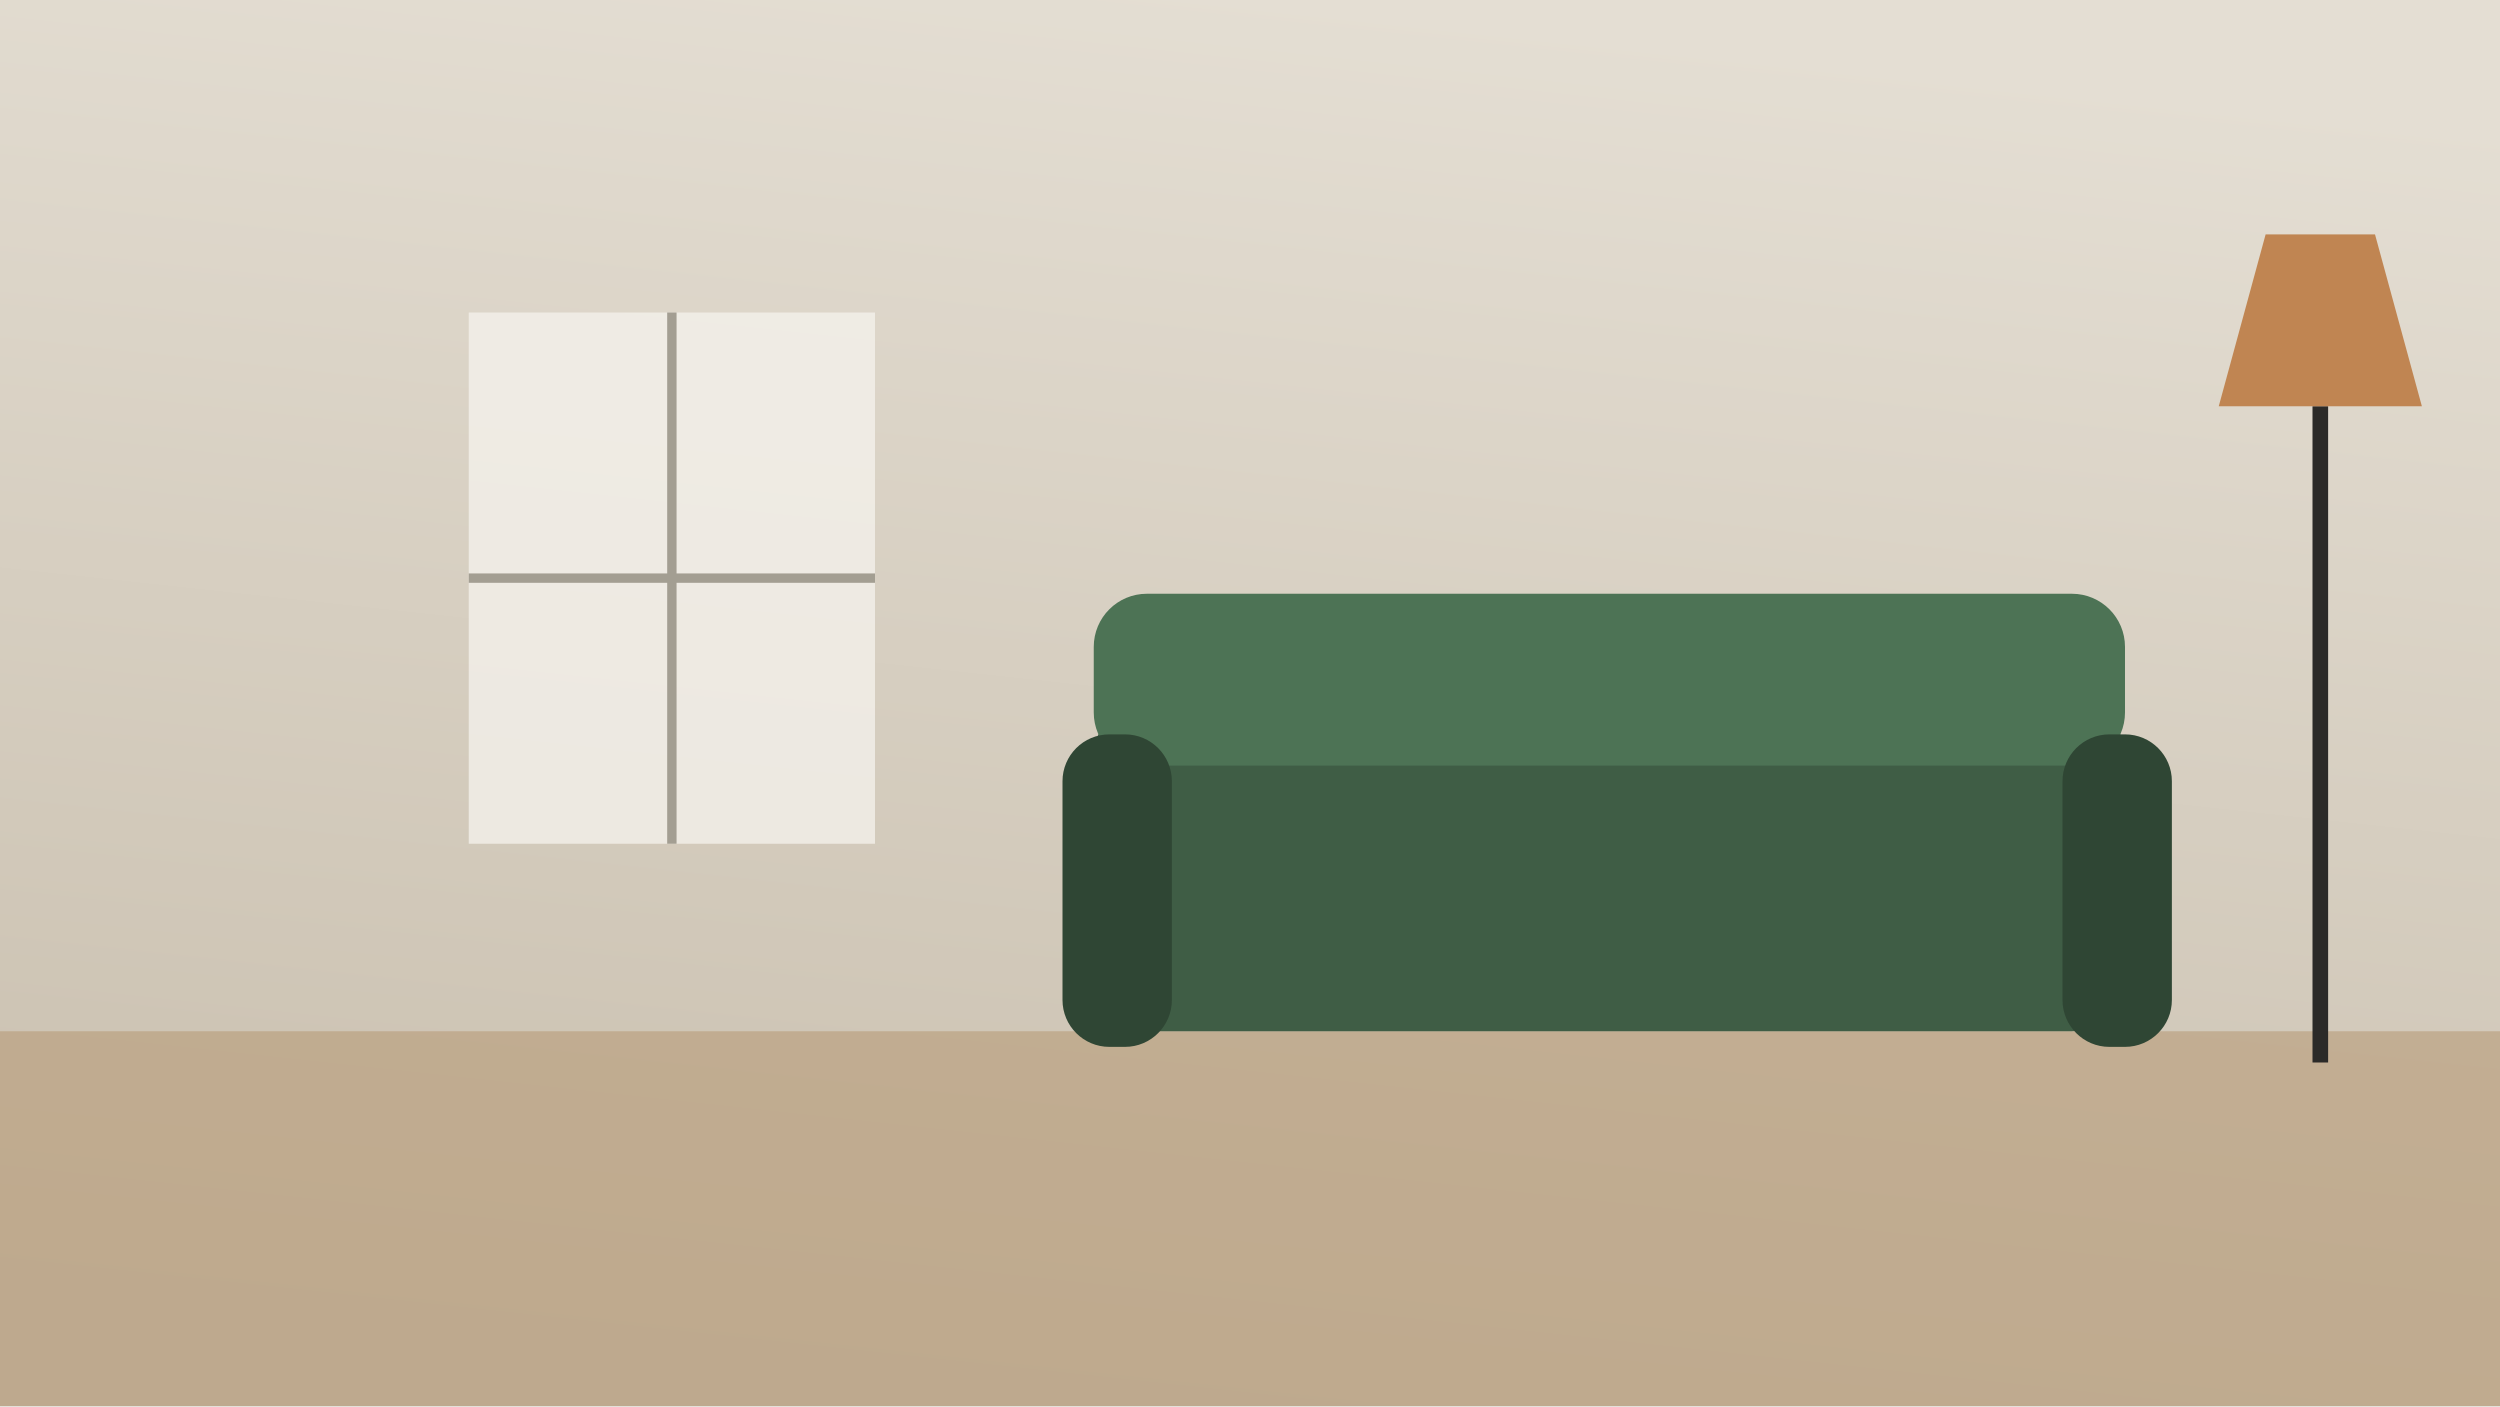
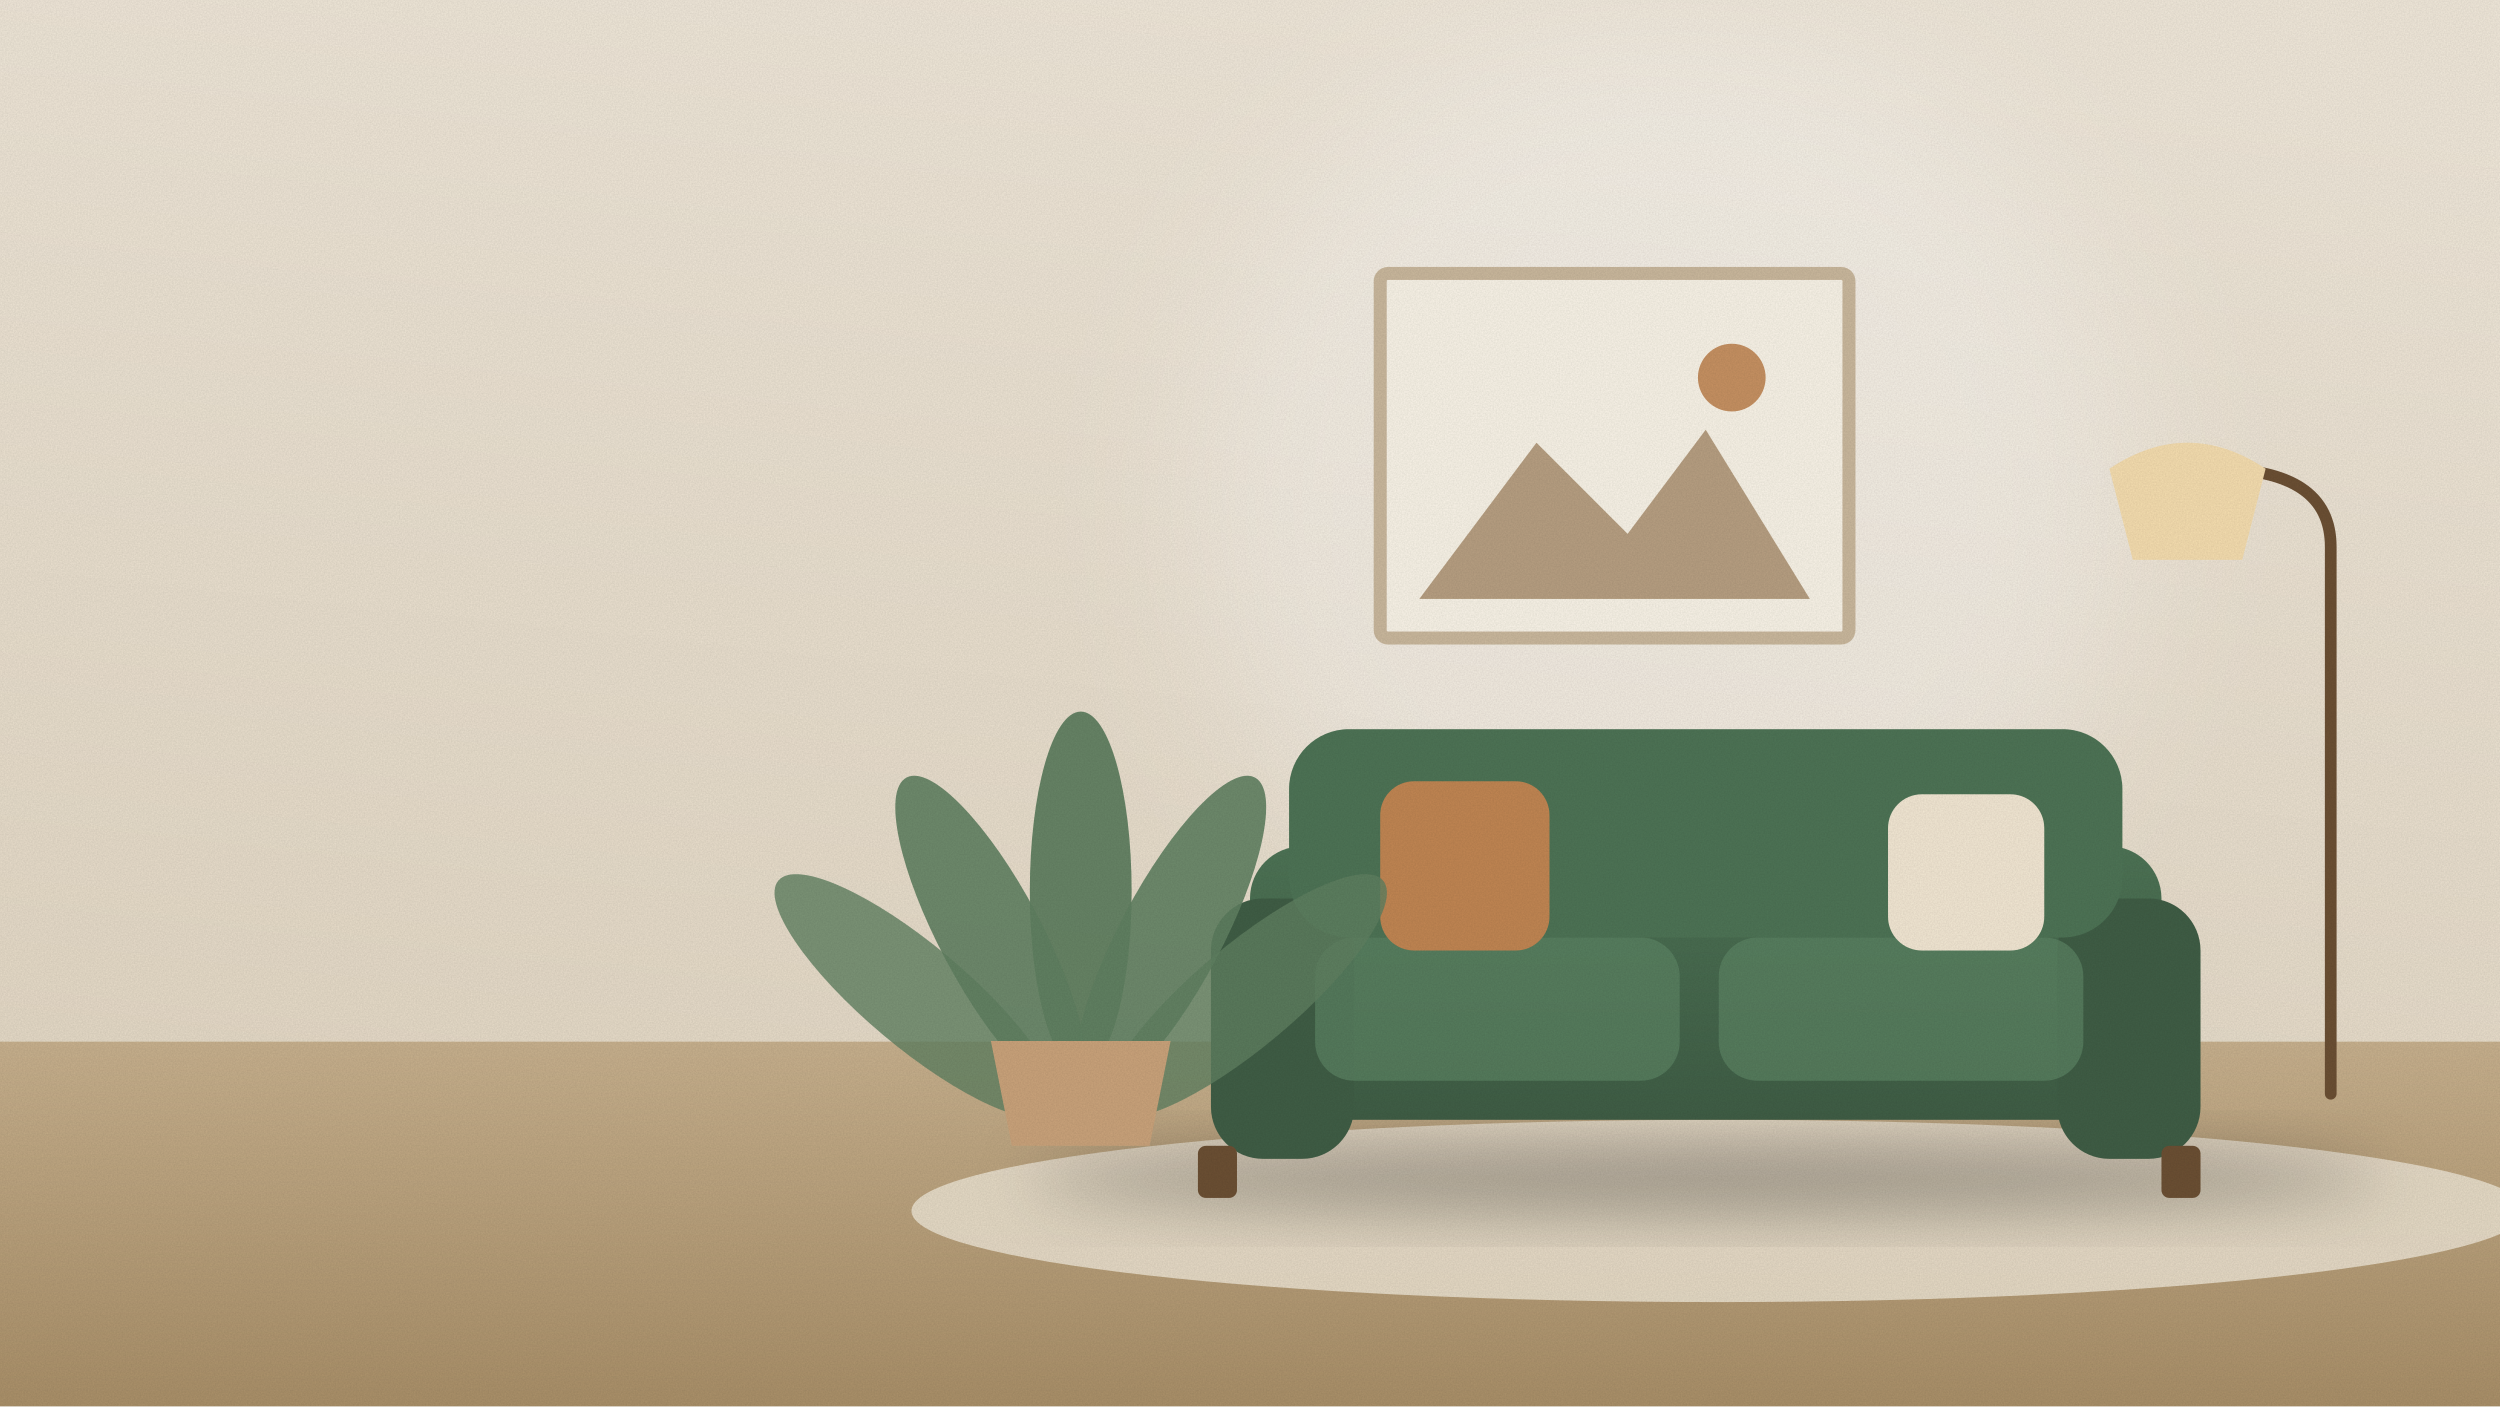
- <svg xmlns="http://www.w3.org/2000/svg" viewBox="0 0 1600 900" preserveAspectRatio="xMidYMid slice" role="img" aria-hidden="true">
+ <svg xmlns="http://www.w3.org/2000/svg" viewBox="0 0 1920 1080" preserveAspectRatio="xMidYMid slice" role="img" aria-hidden="true">
  <defs>
-     <linearGradient id="g" gradientTransform="rotate(100 .5 .5)">
-       <stop offset="0" stop-color="#e4ded3" />
-       <stop offset="1" stop-color="#c9bfae" />
+     <filter id="n" x="0" y="0" width="100%" height="100%">
+       <feTurbulence type="fractalNoise" baseFrequency=".85" numOctaves="2" stitchTiles="stitch" />
+       <feColorMatrix values="0 0 0 0 0 0 0 0 0 0 0 0 0 0 0 0 0 0 .09 0" />
+     </filter>
+     <linearGradient id="wall" gradientTransform="rotate(100 .5 .5)">
+       <stop offset="0" stop-color="#efe7d9" />
+       <stop offset="1" stop-color="#e2d6c2" />
    </linearGradient>
+     <linearGradient id="floor" gradientTransform="rotate(90 .5 .5)">
+       <stop offset="0" stop-color="#c7b08d" />
+       <stop offset="1" stop-color="#a98f68" />
+     </linearGradient>
+     <linearGradient id="sofa" gradientTransform="rotate(90 .5 .5)">
+       <stop offset="0" stop-color="#4d7355" />
+       <stop offset="1" stop-color="#3f5d45" />
+     </linearGradient>
+     <filter id="b1" x="-50%" y="-50%" width="200%" height="200%">
+       <feGaussianBlur stdDeviation="24" />
+     </filter>
+     <filter id="b2" x="-50%" y="-50%" width="200%" height="200%">
+       <feGaussianBlur stdDeviation="60" />
+     </filter>
  </defs>
-   <rect width="1600" height="900" fill="url(#g)" />
-   <rect y="660" width="1600" height="240" fill="#b89b78" opacity=".6" />
-   <rect x="700" y="450" width="660" height="210" rx="34" fill="#3f5d45" />
-   <rect x="700" y="380" width="660" height="110" rx="34" fill="#4d7355" />
-   <rect x="680" y="470" width="70" height="200" rx="30" fill="#2f4634" />
-   <rect x="1320" y="470" width="70" height="200" rx="30" fill="#2f4634" />
-   <rect x="1480" y="260" width="10" height="420" fill="#2b2a28" />
-   <path d="M1420 260 h130 l-30 -110 h-70Z" fill="#c08552" />
-   <rect x="300" y="200" width="260" height="340" fill="#f6f3ee" opacity=".75" />
-   <path d="M300 370 H560 M430 200 V540" stroke="#a39e92" stroke-width="6" />
+   <rect width="1920" height="1080" fill="url(#wall)" />
+   <rect y="800" width="1920" height="280" fill="url(#floor)" />
+   <circle cx="1280" cy="380" r="360" fill="#fff" opacity=".35" filter="url(#b2)" />
+   <rect x="1060" y="210" width="360" height="280" rx="6" fill="#f8f2e6" stroke="#c9b79c" stroke-width="10" />
+   <path d="M1090 460 L1180 340 L1250 410 L1310 330 L1390 460 Z" fill="#9a7b56" opacity=".7" />
+   <circle cx="1330" cy="290" r="26" fill="#c08552" opacity=".9" />
+   <ellipse cx="1320" cy="930" rx="620" ry="70" fill="#e9dfcc" opacity=".9" />
+   <ellipse cx="1310" cy="905" rx="520" ry="26" fill="#000" opacity="0.3" filter="url(#b1)" />
+   <rect x="960" y="650" width="700" height="210" rx="40" fill="url(#sofa)" />
+   <rect x="930" y="690" width="110" height="200" rx="40" fill="#3f5d45" />
+   <rect x="1580" y="690" width="110" height="200" rx="40" fill="#3f5d45" />
+   <rect x="990" y="560" width="640" height="160" rx="46" fill="#4d7355" />
+   <rect x="1010" y="720" width="280" height="110" rx="30" fill="#5c8564" opacity=".7" />
+   <rect x="1320" y="720" width="280" height="110" rx="30" fill="#5c8564" opacity=".7" />
+   <rect x="1060" y="600" width="130" height="130" rx="26" fill="#c08552" />
+   <rect x="1450" y="610" width="120" height="120" rx="26" fill="#f1e6d2" />
+   <rect x="920" y="880" width="30" height="40" rx="6" fill="#6b4f33" />
+   <rect x="1660" y="880" width="30" height="40" rx="6" fill="#6b4f33" />
+   <path d="M1790 840 V420 q0 -60 -90 -60" fill="none" stroke="#6b4f33" stroke-width="9" stroke-linecap="round" />
+   <path d="M1620 360 q60 -40 120 0 l-18 70 h-84 z" fill="#f4dcae" />
+   <ellipse cx="830.0" cy="684.5" rx="39.1" ry="138.0" fill="#5f7f60" opacity="0.95" transform="rotate(0 830.0 684.5)" />
+   <ellipse cx="761.0" cy="719.0" rx="39.1" ry="138.0" fill="#5f7f60" opacity="0.9" transform="rotate(-28 761.0 719.0)" />
+   <ellipse cx="899.0" cy="719.0" rx="39.1" ry="138.0" fill="#5f7f60" opacity="0.9" transform="rotate(28 899.0 719.0)" />
+   <ellipse cx="703.5" cy="765.0" rx="39.1" ry="138.0" fill="#5f7f60" opacity="0.8" transform="rotate(-50 703.5 765.0)" />
+   <ellipse cx="956.5" cy="765.0" rx="39.1" ry="138.0" fill="#5f7f60" opacity="0.8" transform="rotate(50 956.5 765.0)" />
+   <path d="M761.0 799.5 h138.0 l-16.1 80.5 h-105.8 z" fill="#c9a27a" />
+   <rect width="1920" height="1080" filter="url(#n)" />
</svg>
